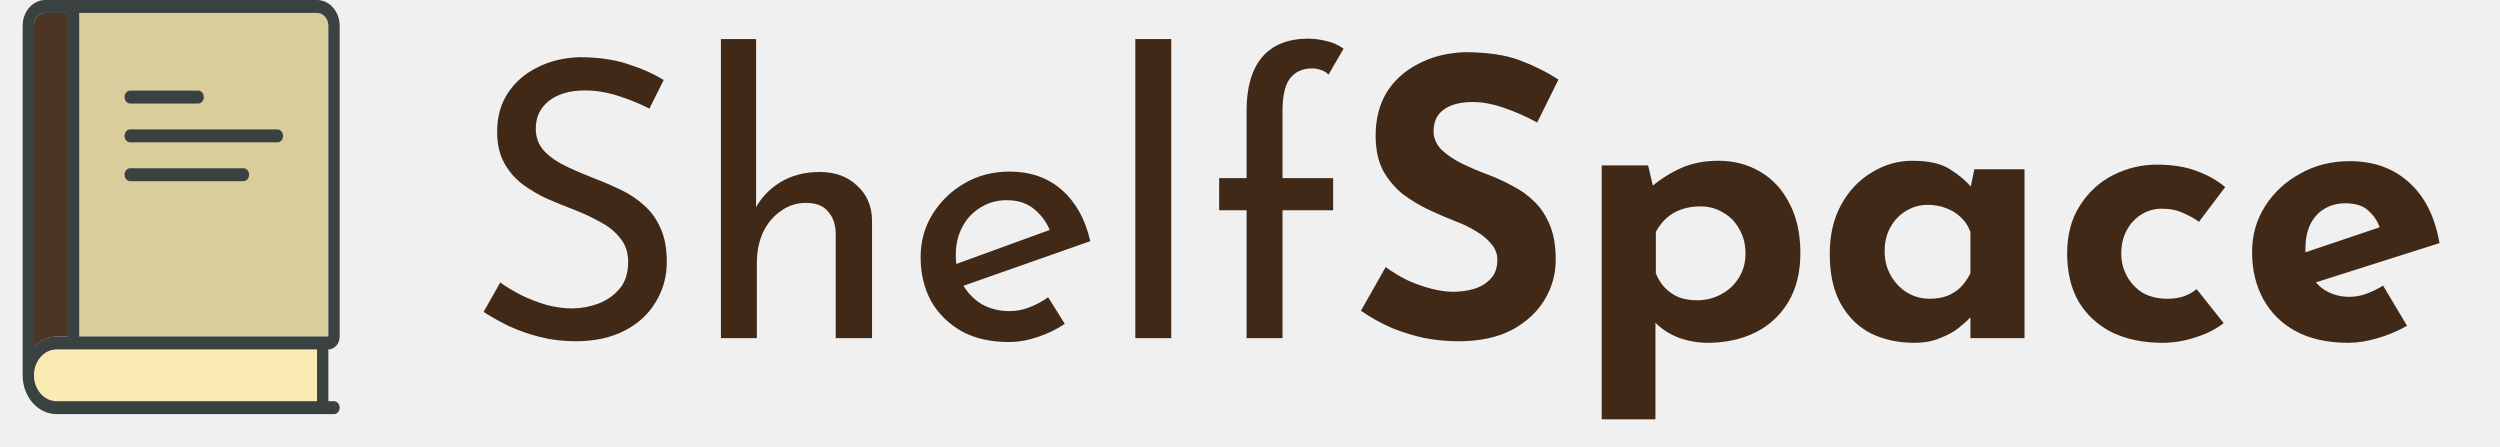
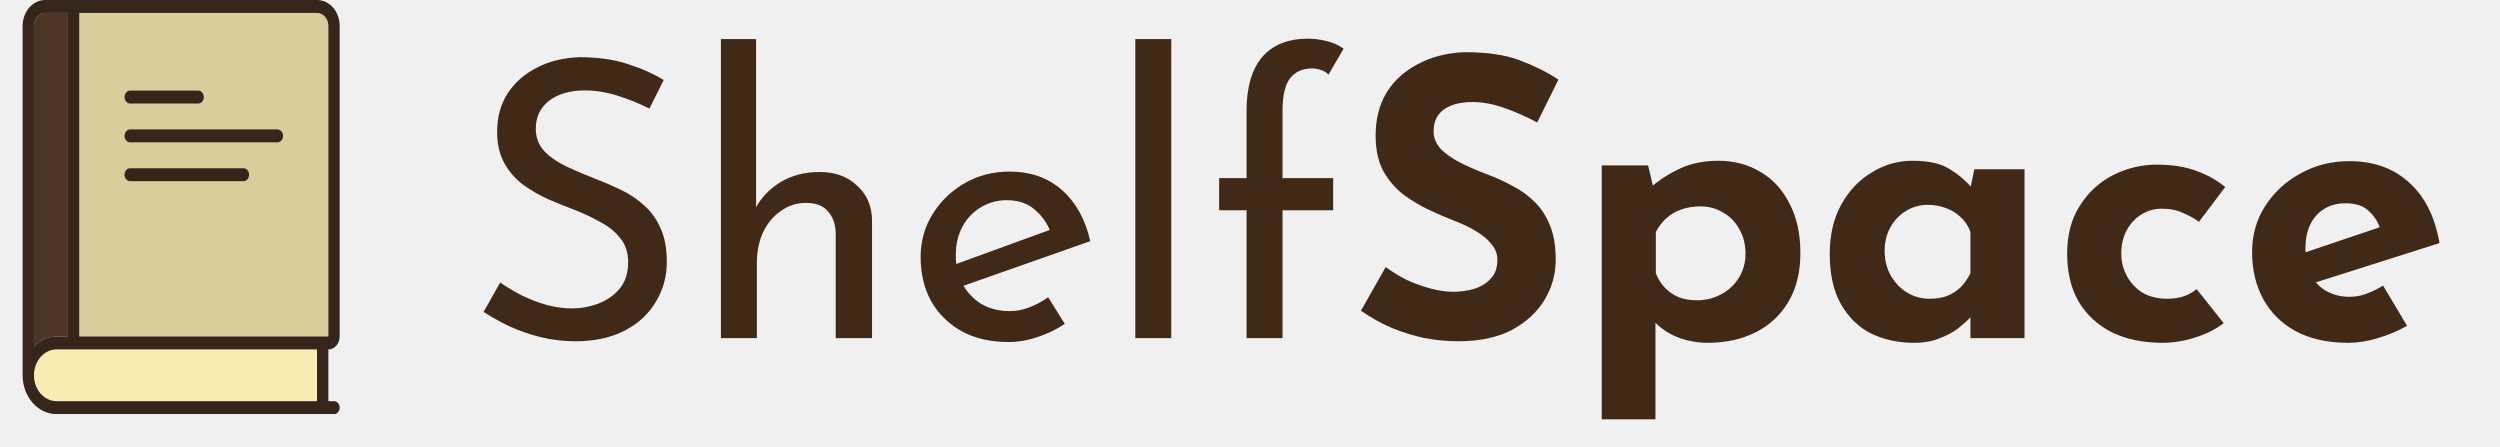
<svg xmlns="http://www.w3.org/2000/svg" width="207" height="37" viewBox="0 0 207 37" fill="none">
  <path d="M53.771 8.992C52.981 8.587 52.117 8.235 51.179 7.936C50.24 7.637 49.323 7.488 48.427 7.488C47.19 7.488 46.197 7.776 45.451 8.352C44.725 8.928 44.363 9.696 44.363 10.656C44.363 11.381 44.597 12 45.067 12.512C45.536 13.003 46.155 13.429 46.923 13.792C47.691 14.155 48.491 14.496 49.323 14.816C50.048 15.093 50.763 15.403 51.467 15.744C52.171 16.085 52.8 16.512 53.355 17.024C53.931 17.536 54.379 18.165 54.699 18.912C55.04 19.659 55.211 20.587 55.211 21.696C55.211 22.912 54.901 24.021 54.283 25.024C53.685 26.027 52.822 26.816 51.691 27.392C50.56 27.968 49.216 28.256 47.659 28.256C46.635 28.256 45.654 28.139 44.715 27.904C43.797 27.669 42.944 27.371 42.155 27.008C41.365 26.624 40.661 26.229 40.043 25.824L41.419 23.392C41.931 23.755 42.517 24.107 43.179 24.448C43.84 24.768 44.533 25.035 45.259 25.248C45.984 25.44 46.688 25.536 47.371 25.536C48.096 25.536 48.811 25.408 49.515 25.152C50.24 24.875 50.837 24.459 51.307 23.904C51.776 23.349 52.011 22.613 52.011 21.696C52.011 20.907 51.797 20.256 51.371 19.744C50.965 19.211 50.422 18.763 49.739 18.4C49.056 18.016 48.331 17.675 47.563 17.376C46.837 17.099 46.102 16.8 45.355 16.48C44.608 16.139 43.915 15.733 43.275 15.264C42.635 14.773 42.123 14.176 41.739 13.472C41.355 12.768 41.163 11.915 41.163 10.912C41.163 9.696 41.451 8.64 42.027 7.744C42.624 6.827 43.435 6.112 44.459 5.6C45.483 5.067 46.656 4.779 47.979 4.736C49.472 4.736 50.784 4.917 51.915 5.28C53.067 5.643 54.08 6.091 54.955 6.624L53.771 8.992ZM59.692 28V3.232H62.604V17.824L62.54 17.28C62.988 16.405 63.67 15.68 64.588 15.104C65.526 14.528 66.625 14.24 67.884 14.24C69.142 14.24 70.166 14.613 70.956 15.36C71.766 16.085 72.183 17.035 72.204 18.208V28H69.196V19.264C69.174 18.539 68.961 17.952 68.556 17.504C68.172 17.035 67.564 16.8 66.732 16.8C65.964 16.8 65.27 17.024 64.652 17.472C64.033 17.899 63.542 18.485 63.18 19.232C62.839 19.979 62.668 20.832 62.668 21.792V28H59.692ZM83.523 28.32C82.009 28.32 80.707 28.021 79.619 27.424C78.531 26.805 77.689 25.973 77.091 24.928C76.515 23.861 76.227 22.645 76.227 21.28C76.227 19.979 76.558 18.795 77.219 17.728C77.881 16.661 78.766 15.808 79.875 15.168C80.985 14.528 82.222 14.208 83.587 14.208C85.337 14.208 86.787 14.72 87.939 15.744C89.091 16.768 89.87 18.176 90.275 19.968L79.363 23.808L78.659 22.048L87.619 18.784L86.979 19.2C86.723 18.496 86.297 17.888 85.699 17.376C85.102 16.843 84.323 16.576 83.363 16.576C82.553 16.576 81.827 16.779 81.187 17.184C80.547 17.568 80.046 18.101 79.683 18.784C79.321 19.467 79.139 20.245 79.139 21.12C79.139 22.037 79.331 22.848 79.715 23.552C80.099 24.235 80.622 24.779 81.283 25.184C81.966 25.568 82.734 25.76 83.587 25.76C84.163 25.76 84.718 25.653 85.251 25.44C85.806 25.227 86.318 24.949 86.787 24.608L88.163 26.816C87.502 27.264 86.755 27.627 85.923 27.904C85.113 28.181 84.313 28.32 83.523 28.32ZM94.004 3.232H96.98V28H94.004V3.232ZM103.217 28V17.408H100.945V14.752H103.217V9.152C103.217 7.232 103.644 5.76 104.497 4.736C105.372 3.712 106.652 3.2 108.337 3.2C108.785 3.2 109.276 3.264 109.809 3.392C110.364 3.52 110.844 3.733 111.249 4.032L110.001 6.176C109.809 5.984 109.596 5.856 109.361 5.792C109.127 5.707 108.892 5.664 108.657 5.664C107.868 5.664 107.26 5.931 106.833 6.464C106.407 6.997 106.193 7.904 106.193 9.184V14.752H110.385V17.408H106.193V28H103.217ZM127.278 10.144C126.382 9.653 125.465 9.248 124.526 8.928C123.609 8.608 122.745 8.448 121.934 8.448C120.932 8.448 120.142 8.651 119.566 9.056C118.99 9.461 118.702 10.069 118.702 10.88C118.702 11.435 118.916 11.936 119.342 12.384C119.79 12.811 120.356 13.195 121.038 13.536C121.742 13.877 122.468 14.187 123.214 14.464C123.897 14.72 124.569 15.029 125.23 15.392C125.913 15.733 126.521 16.171 127.054 16.704C127.588 17.216 128.014 17.867 128.334 18.656C128.654 19.424 128.814 20.373 128.814 21.504C128.814 22.699 128.505 23.808 127.886 24.832C127.268 25.856 126.361 26.688 125.166 27.328C123.972 27.947 122.5 28.256 120.75 28.256C119.854 28.256 118.937 28.171 117.998 28C117.081 27.808 116.174 27.531 115.278 27.168C114.382 26.784 113.518 26.304 112.686 25.728L114.734 22.112C115.289 22.517 115.886 22.88 116.526 23.2C117.188 23.499 117.849 23.733 118.51 23.904C119.172 24.075 119.78 24.16 120.334 24.16C120.889 24.16 121.444 24.085 121.998 23.936C122.574 23.765 123.044 23.488 123.406 23.104C123.79 22.72 123.982 22.187 123.982 21.504C123.982 21.035 123.822 20.608 123.502 20.224C123.204 19.84 122.788 19.488 122.254 19.168C121.742 18.848 121.177 18.571 120.558 18.336C119.833 18.059 119.086 17.739 118.318 17.376C117.55 17.013 116.825 16.576 116.142 16.064C115.481 15.531 114.937 14.88 114.51 14.112C114.105 13.323 113.902 12.363 113.902 11.232C113.902 9.867 114.201 8.683 114.798 7.68C115.417 6.677 116.281 5.888 117.39 5.312C118.5 4.715 119.78 4.384 121.23 4.32C123.129 4.32 124.665 4.544 125.838 4.992C127.033 5.44 128.1 5.973 129.038 6.592L127.278 10.144ZM141.391 28.384C140.559 28.384 139.737 28.235 138.927 27.936C138.137 27.616 137.476 27.168 136.943 26.592L137.071 25.28V34.72H132.623V13.696H136.463L137.103 16.416L136.751 15.456C137.476 14.837 138.287 14.325 139.183 13.92C140.079 13.515 141.113 13.312 142.287 13.312C143.588 13.312 144.751 13.621 145.775 14.24C146.799 14.837 147.599 15.712 148.175 16.864C148.772 17.995 149.071 19.36 149.071 20.96C149.071 22.539 148.74 23.883 148.079 24.992C147.417 26.101 146.511 26.944 145.359 27.52C144.207 28.096 142.884 28.384 141.391 28.384ZM140.495 24.864C141.22 24.864 141.881 24.704 142.479 24.384C143.097 24.064 143.588 23.616 143.951 23.04C144.335 22.443 144.527 21.771 144.527 21.024C144.527 20.235 144.356 19.552 144.015 18.976C143.695 18.379 143.247 17.92 142.671 17.6C142.116 17.259 141.497 17.088 140.815 17.088C140.217 17.088 139.684 17.173 139.215 17.344C138.767 17.493 138.361 17.728 137.999 18.048C137.657 18.347 137.359 18.731 137.103 19.2V22.624C137.273 23.072 137.519 23.467 137.839 23.808C138.159 24.149 138.543 24.416 138.991 24.608C139.46 24.779 139.961 24.864 140.495 24.864ZM158.479 28.384C157.178 28.384 155.994 28.128 154.927 27.616C153.882 27.083 153.05 26.272 152.431 25.184C151.813 24.096 151.503 22.709 151.503 21.024C151.503 19.445 151.823 18.08 152.463 16.928C153.103 15.776 153.946 14.891 154.991 14.272C156.037 13.632 157.146 13.312 158.319 13.312C159.706 13.312 160.751 13.547 161.455 14.016C162.181 14.464 162.778 14.965 163.247 15.52L163.055 16.064L163.471 14.016H167.631V28H163.151V24.96L163.503 25.92C163.461 25.92 163.333 26.048 163.119 26.304C162.906 26.539 162.586 26.827 162.159 27.168C161.754 27.488 161.242 27.765 160.623 28C160.026 28.256 159.311 28.384 158.479 28.384ZM159.759 24.736C160.293 24.736 160.773 24.661 161.199 24.512C161.626 24.341 161.999 24.107 162.319 23.808C162.639 23.488 162.917 23.093 163.151 22.624V19.2C162.981 18.731 162.725 18.336 162.383 18.016C162.042 17.675 161.637 17.419 161.167 17.248C160.698 17.056 160.175 16.96 159.599 16.96C158.959 16.96 158.362 17.131 157.807 17.472C157.274 17.792 156.847 18.24 156.527 18.816C156.207 19.392 156.047 20.053 156.047 20.8C156.047 21.547 156.218 22.219 156.559 22.816C156.901 23.413 157.349 23.883 157.903 24.224C158.479 24.565 159.098 24.736 159.759 24.736ZM184.12 26.752C183.501 27.243 182.722 27.637 181.784 27.936C180.866 28.235 179.96 28.384 179.064 28.384C177.464 28.384 176.066 28.096 174.872 27.52C173.698 26.923 172.781 26.08 172.12 24.992C171.48 23.883 171.16 22.549 171.16 20.992C171.16 19.435 171.512 18.112 172.216 17.024C172.92 15.915 173.837 15.072 174.968 14.496C176.12 13.92 177.325 13.632 178.584 13.632C179.842 13.632 180.93 13.803 181.848 14.144C182.786 14.485 183.586 14.933 184.248 15.488L182.072 18.368C181.773 18.133 181.357 17.899 180.824 17.664C180.312 17.408 179.704 17.28 179 17.28C178.381 17.28 177.816 17.44 177.304 17.76C176.792 18.08 176.386 18.517 176.088 19.072C175.789 19.627 175.64 20.267 175.64 20.992C175.64 21.675 175.8 22.304 176.12 22.88C176.44 23.456 176.877 23.915 177.432 24.256C178.008 24.576 178.68 24.736 179.448 24.736C179.938 24.736 180.386 24.672 180.792 24.544C181.218 24.395 181.581 24.192 181.88 23.936L184.12 26.752ZM194.44 28.384C192.733 28.384 191.283 28.064 190.088 27.424C188.915 26.784 188.019 25.899 187.4 24.768C186.781 23.637 186.472 22.336 186.472 20.864C186.472 19.456 186.835 18.187 187.56 17.056C188.285 15.925 189.256 15.029 190.472 14.368C191.688 13.685 193.043 13.344 194.536 13.344C196.541 13.344 198.184 13.931 199.464 15.104C200.765 16.256 201.608 17.931 201.992 20.128L191.112 23.584L190.12 21.152L197.992 18.496L197.064 18.912C196.893 18.357 196.584 17.877 196.136 17.472C195.709 17.045 195.059 16.832 194.184 16.832C193.523 16.832 192.936 16.992 192.424 17.312C191.933 17.611 191.549 18.048 191.272 18.624C191.016 19.179 190.888 19.84 190.888 20.608C190.888 21.483 191.048 22.219 191.368 22.816C191.688 23.392 192.125 23.829 192.68 24.128C193.235 24.427 193.853 24.576 194.536 24.576C195.027 24.576 195.496 24.491 195.944 24.32C196.413 24.149 196.872 23.925 197.32 23.648L199.304 26.976C198.557 27.403 197.747 27.744 196.872 28C196.019 28.256 195.208 28.384 194.44 28.384Z" fill="#412918" />
-   <g clip-path="url(#clip0_202_40)">
+   <mask id="mask0_226_2" style="mask-type:luminance" maskUnits="userSpaceOnUse" x="0" y="0" width="30" height="35">
+     <path d="M30 0H0V34.29H30V0Z" fill="white" />
+   </mask>
+   <g mask="url(#mask0_226_2)">
    <path d="M26.25 33.218H4.688C3.652 33.218 2.812 32.259 2.812 31.075C2.812 29.892 3.652 28.932 4.688 28.932H26.25V33.218Z" fill="#F9EBB2" />
    <path d="M2.812 2.143V28.684C3.31 28.174 3.966 27.861 4.688 27.861H5.625V1.072H3.75C3.232 1.072 2.812 1.552 2.812 2.143Z" fill="#573B27" />
    <path d="M26.25 1.072H6.562V27.861H26.25H27.188V26.789V2.143C27.188 1.552 26.767 1.072 26.25 1.072Z" fill="#D9CD9C" />
-     <path d="M28.125 27.861V2.143C28.125 0.959 27.286 0 26.25 0H3.75C2.714 0 1.875 0.959 1.875 2.143V31.075C1.875 32.85 3.135 34.29 4.688 34.29H27.656C27.916 34.29 28.125 34.05 28.125 33.754C28.125 33.458 27.916 33.218 27.656 33.218H27.188V28.932C27.705 28.932 28.125 28.452 28.125 27.861ZM2.812 2.143C2.812 1.552 3.232 1.072 3.75 1.072H5.625V27.861H4.688C3.966 27.861 3.31 28.174 2.812 28.684V2.143ZM26.25 33.218H4.688C3.652 33.218 2.812 32.259 2.812 31.075C2.812 29.892 3.652 28.932 4.688 28.932H26.25V33.218ZM26.25 27.861H6.562V1.072H26.25C26.767 1.072 27.188 1.552 27.188 2.143V26.789V27.861H26.25Z" fill="#394240" />
-     <path d="M20.156 13.93H10.781C10.522 13.93 10.312 14.17 10.312 14.466C10.312 14.762 10.522 15.002 10.781 15.002H20.156C20.416 15.002 20.625 14.762 20.625 14.466C20.625 14.17 20.416 13.93 20.156 13.93Z" fill="#394240" />
-     <path d="M22.969 10.716H10.781C10.522 10.716 10.312 10.955 10.312 11.251C10.312 11.548 10.522 11.787 10.781 11.787H22.969C23.228 11.787 23.438 11.548 23.438 11.251C23.438 10.955 23.228 10.716 22.969 10.716Z" fill="#394240" />
-     <path d="M10.781 8.572H16.406C16.666 8.572 16.875 8.333 16.875 8.037C16.875 7.74 16.666 7.501 16.406 7.501H10.781C10.522 7.501 10.312 7.74 10.312 8.037C10.312 8.333 10.522 8.572 10.781 8.572Z" fill="#394240" />
+     <path d="M28.125 27.861V2.143C28.125 0.959 27.286 0 26.25 0H3.75C2.714 0 1.875 0.959 1.875 2.143V31.075C1.875 32.85 3.135 34.29 4.688 34.29H27.656C27.916 34.29 28.125 34.05 28.125 33.754C28.125 33.458 27.916 33.218 27.656 33.218H27.188V28.932C27.705 28.932 28.125 28.452 28.125 27.861ZM2.812 2.143C2.812 1.552 3.232 1.072 3.75 1.072H5.625V27.861H4.688C3.966 27.861 3.31 28.174 2.812 28.684V2.143ZM26.25 33.218H4.688C3.652 33.218 2.812 32.259 2.812 31.075C2.812 29.892 3.652 28.932 4.688 28.932H26.25V33.218ZM26.25 27.861H6.562V1.072H26.25C26.767 1.072 27.188 1.552 27.188 2.143V26.789V27.861H26.25Z" fill="#36251A" />
+     <path d="M20.156 13.93H10.781C10.522 13.93 10.312 14.17 10.312 14.466C10.312 14.762 10.522 15.002 10.781 15.002H20.156C20.416 15.002 20.625 14.762 20.625 14.466C20.625 14.17 20.416 13.93 20.156 13.93Z" fill="#36251A" />
+     <path d="M22.969 10.716H10.781C10.522 10.716 10.312 10.955 10.312 11.251C10.312 11.548 10.522 11.787 10.781 11.787H22.969C23.228 11.787 23.438 11.548 23.438 11.251C23.438 10.955 23.228 10.716 22.969 10.716Z" fill="#36251A" />
+     <path d="M10.781 8.572H16.406C16.666 8.572 16.875 8.333 16.875 8.037C16.875 7.74 16.666 7.501 16.406 7.501H10.781C10.522 7.501 10.312 7.74 10.312 8.037C10.312 8.333 10.522 8.572 10.781 8.572Z" fill="#36251A" />
    <path opacity="0.2" d="M2.812 2.143V28.684C3.31 28.174 3.966 27.861 4.688 27.861H5.625V1.072H3.75C3.232 1.072 2.812 1.552 2.812 2.143Z" fill="#231F20" />
  </g>
-   <defs>
-     <clipPath id="clip0_202_40">
-       <rect width="30" height="34.29" fill="white" />
-     </clipPath>
-   </defs>
</svg>
